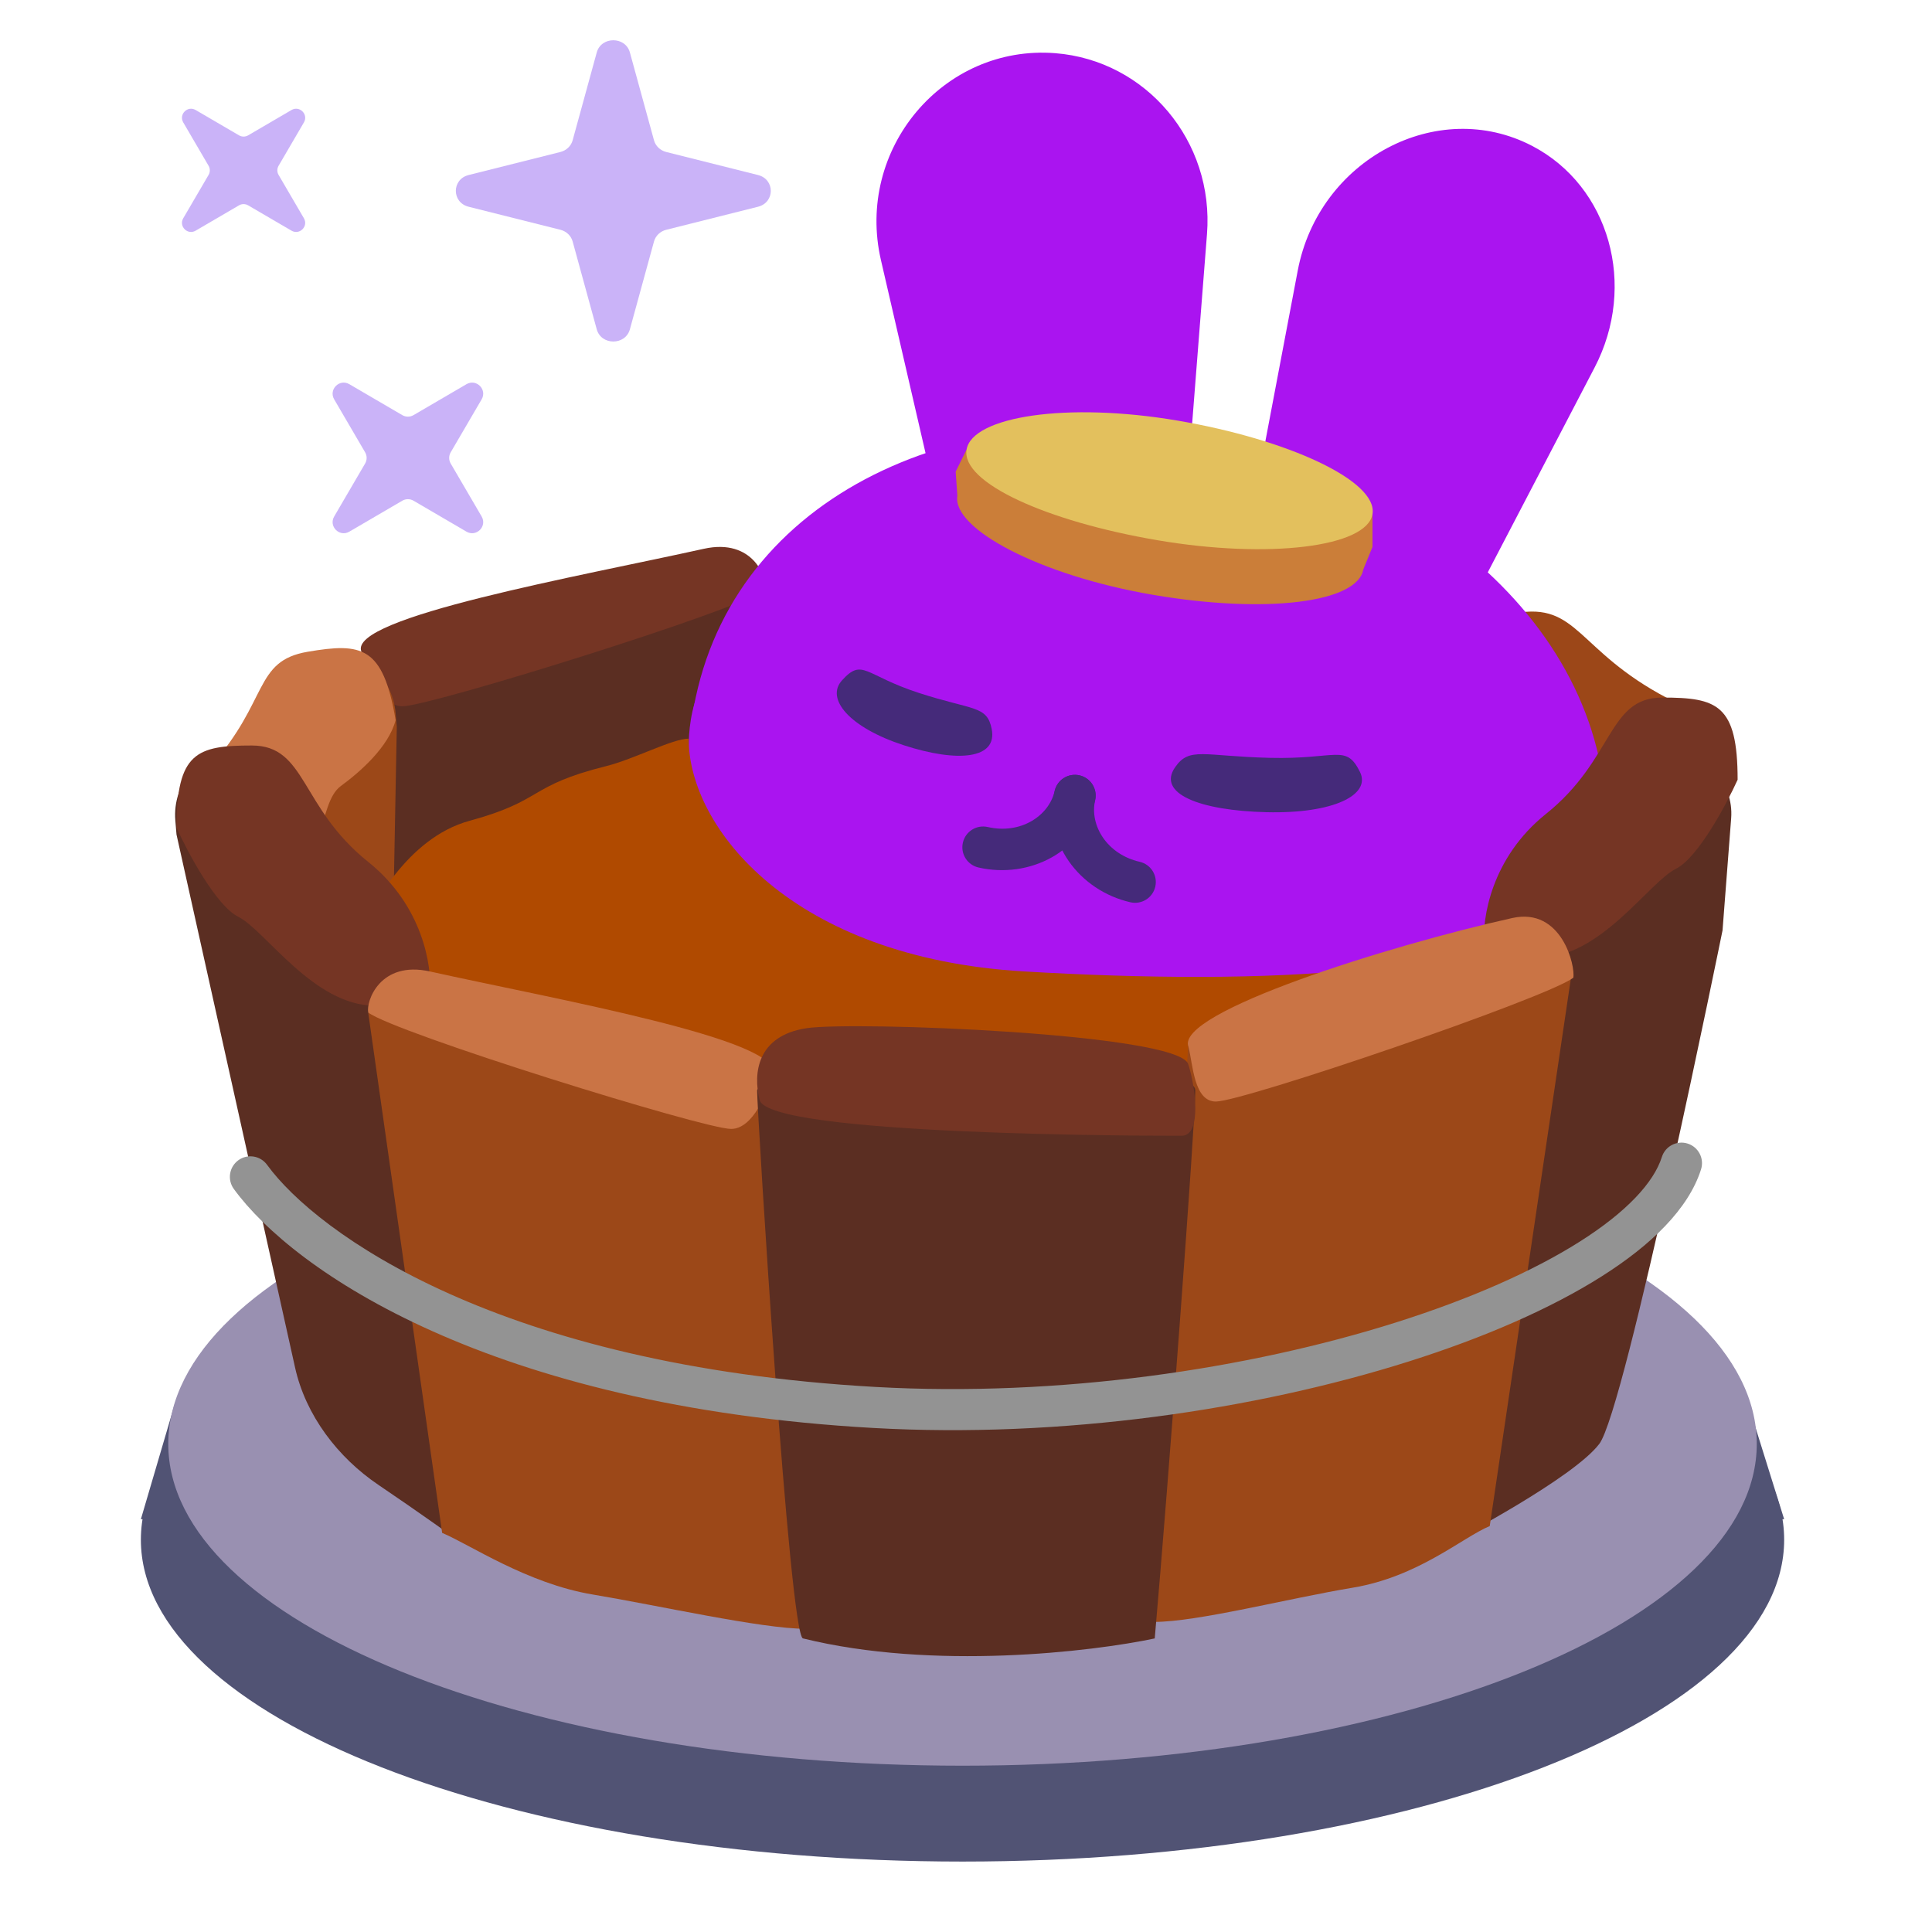
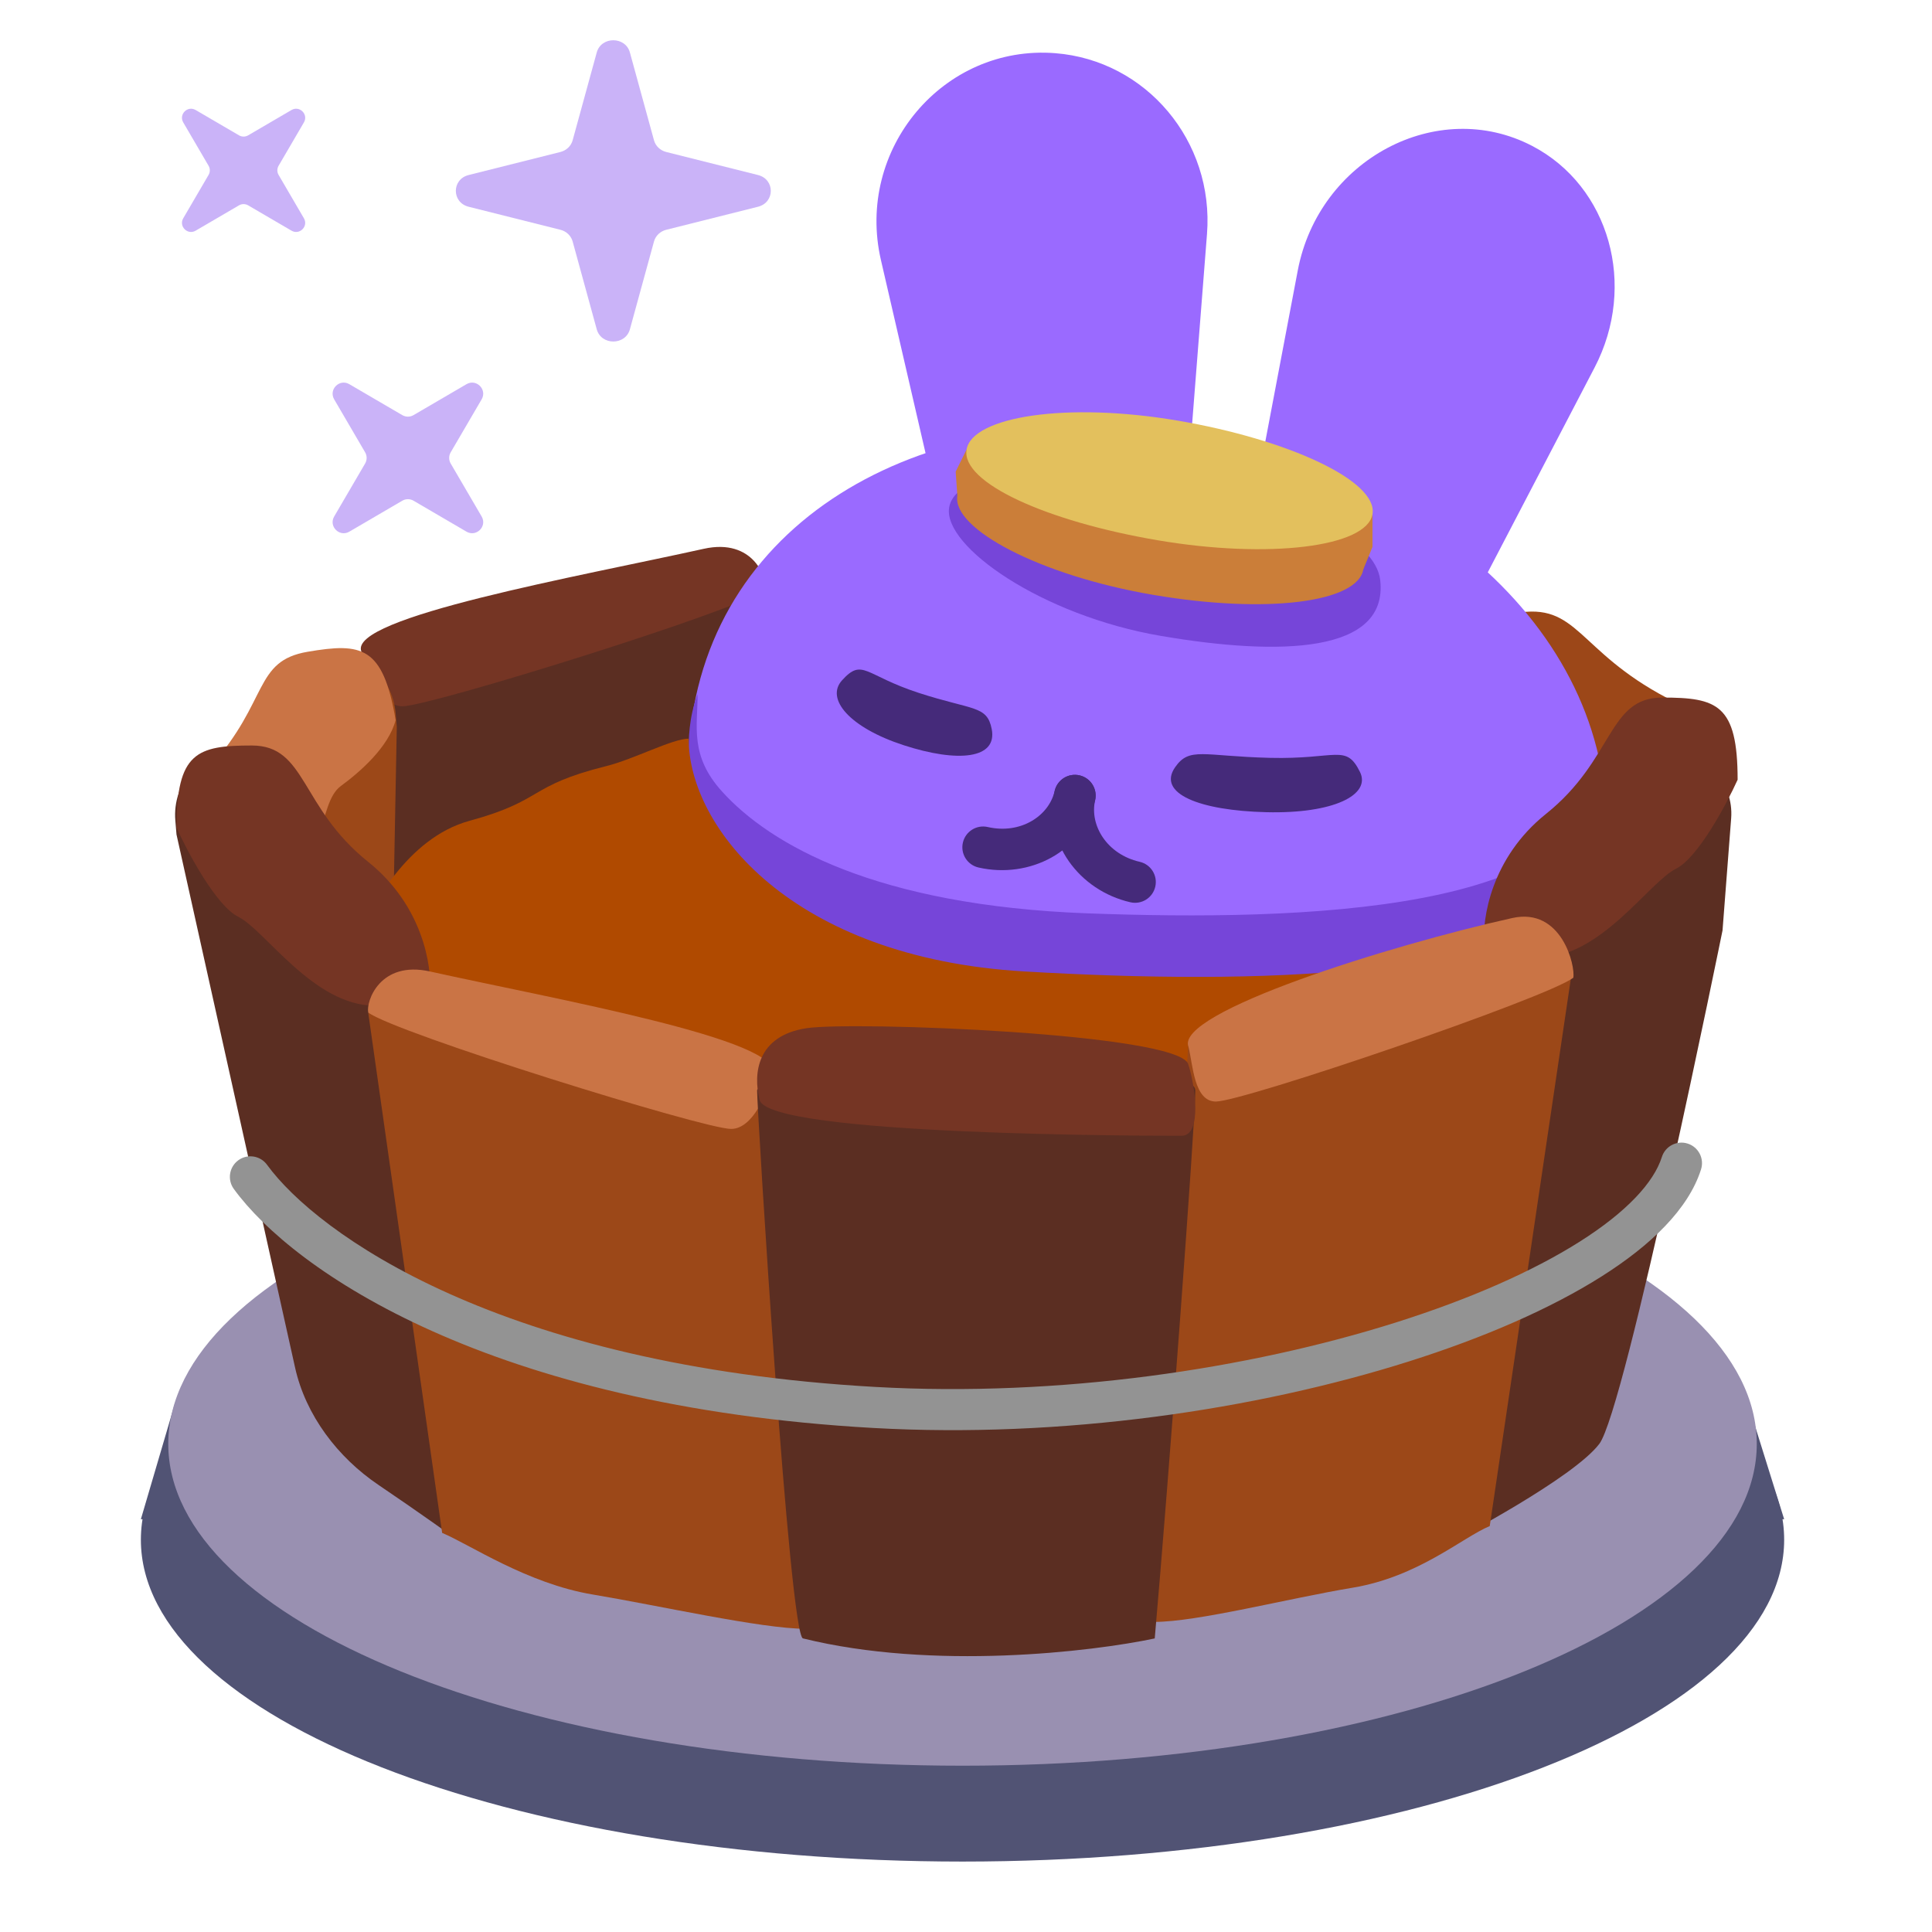
<svg xmlns="http://www.w3.org/2000/svg" width="192" height="192" fill="none" viewBox="0 0 192 192">
  <path fill="#515374" d="M177.308 153.019C177.308 170.681 140.75 185 95.654 185C50.558 185 14 170.681 14 153.019C14 135.356 50.558 121.038 95.654 121.038C140.75 121.038 177.308 135.356 177.308 153.019Z" />
  <path fill="#515374" d="M177.308 150.977L173.906 140.09L17.402 139.41L14 150.977H177.308Z" />
  <path fill="#9990B1" d="M174.586 143.492C174.586 161.155 139.247 175.474 95.654 175.474C52.061 175.474 16.722 161.155 16.722 143.492C16.722 125.83 52.061 111.511 95.654 111.511C139.247 111.511 174.586 125.83 174.586 143.492Z" />
  <path fill="#5B2E22" d="M70.615 109.657L76.059 58.623L35.912 64.747L33.19 115.781C37.5 115.781 47.752 115.509 54.284 114.42C60.817 113.331 67.893 110.791 70.615 109.657Z" />
  <path fill="#753524" d="M107.359 109.47L112.803 58.436L72.656 64.56L69.935 115.594C74.244 115.594 84.496 115.322 91.028 114.233C97.561 113.144 104.638 110.604 107.359 109.47Z" />
  <path fill="#753524" d="M69.935 54.54C74.872 53.443 76.285 57.489 76.058 58.623C73.337 60.664 42.717 70.191 39.995 70.191C37.817 70.191 36.365 66.562 35.912 64.747C34.551 61.345 57.687 57.262 69.935 54.54Z" />
  <path fill="#6D2310" d="M77.18 59.969C72.151 60.506 72.103 64.792 72.68 65.794C75.912 66.859 107.971 66.109 110.55 65.24C112.614 64.545 112.83 60.642 112.681 58.778C112.884 55.119 89.656 58.638 77.18 59.969Z" />
  <path fill="#9C4818" d="M38.193 138.02L39.433 72.239L39.315 70.851C38.997 67.131 35.685 64.399 31.973 64.794C29.469 65.061 27.329 66.716 26.442 69.073L24.561 74.077L22.264 80.466C21.84 81.648 21.623 82.894 21.622 84.149L21.622 89.737C24.603 115.511 31.829 137.368 31.829 137.368C31.829 137.368 35.7 139.594 38.193 138.02Z" />
  <path fill="#9C4818" d="M149.409 137.135L148.169 71.354L148.288 69.966C148.606 66.246 151.917 63.514 155.63 63.909C158.134 64.175 160.274 65.831 161.16 68.188L163.041 73.192L165.338 79.581C165.763 80.763 165.98 82.009 165.98 83.264L165.98 88.852C162.999 114.626 155.773 136.483 155.773 136.483C155.773 136.483 151.903 138.709 149.409 137.135Z" />
  <path fill="#CA7445" d="M33.871 78.115C35.835 76.677 38.619 74.218 39.319 71.568C38.065 64.189 35.938 63.86 30.572 64.772C25.205 65.685 26.738 69.621 20.942 76.128C16.976 80.581 20.01 88.774 26.684 87.639C32.722 86.613 31.416 79.913 33.871 78.115Z" />
  <path fill="#9C4718" d="M152.201 76.625C149.467 75.854 145.424 74.308 143.603 71.732C142.065 63.286 144.279 62.09 150.555 60.946C156.832 59.803 156.7 64.65 165.665 69.362C171.8 72.587 171.7 82.614 163.893 84.037C156.832 85.323 155.619 77.589 152.201 76.625Z" />
-   <path fill="#AA14F0" d="M87.548 25.855C84.997 14.815 93.753 4.415 104.864 5.285C113.918 5.995 120.672 14.043 119.95 23.262L117.465 54.97C116.958 61.448 111.389 66.295 105.027 65.797C100.021 65.405 95.846 61.765 94.697 56.792L87.548 25.855Z" />
-   <path fill="#AA14F0" d="M128.969 26.887C131.063 15.849 142.844 9.587 152.269 14.503C159.948 18.508 162.723 28.37 158.467 36.529L143.83 64.594C140.839 70.328 134.04 72.695 128.644 69.88C124.398 67.666 122.158 62.791 123.101 57.819L128.969 26.887Z" />
-   <path fill="#AA14F0" d="M69.14 69.308C64.686 90.131 81.728 108.71 106.518 114.012C131.308 119.314 154.459 109.332 158.913 88.509C163.367 67.686 146.325 49.107 121.535 43.805C96.745 38.503 73.594 48.484 69.14 69.308Z" />
-   <path fill="#AA14F0" d="M68.436 74.767C68.436 73.524 68.436 71.365 69.328 68.963C69.328 72.194 68.521 75.084 71.751 78.654C76.553 83.963 87.094 89.99 108.092 90.768C129.089 91.546 158.936 90.768 158.936 76.128C164.589 97.125 155.739 93.998 143.625 95.613C111.815 99.855 91.04 95.504 80.634 93.988C70.228 92.471 68.436 80.075 68.436 74.767Z" />
+   <path fill="#9A6AFF" d="M87.548 25.855C84.997 14.815 93.753 4.415 104.864 5.285C113.918 5.995 120.672 14.043 119.95 23.262L117.465 54.97C116.958 61.448 111.389 66.295 105.027 65.797C100.021 65.405 95.846 61.765 94.697 56.792L87.548 25.855Z" />
+   <path fill="#9A6AFF" d="M128.969 26.887C131.063 15.849 142.844 9.587 152.269 14.503C159.948 18.508 162.723 28.37 158.467 36.529L143.83 64.594C140.839 70.328 134.04 72.695 128.644 69.88C124.398 67.666 122.158 62.791 123.101 57.819L128.969 26.887Z" />
+   <path fill="#9A6AFF" d="M69.14 69.308C64.686 90.131 81.728 108.71 106.518 114.012C131.308 119.314 154.459 109.332 158.913 88.509C163.367 67.686 146.325 49.107 121.535 43.805C96.745 38.503 73.594 48.484 69.14 69.308Z" />
+   <path fill="#7645D9" d="M68.436 74.767C68.436 73.524 68.436 71.365 69.328 68.963C69.328 72.194 68.521 75.084 71.751 78.654C76.553 83.963 87.094 89.99 108.092 90.768C129.089 91.546 158.936 90.768 158.936 76.128C164.589 97.125 155.739 93.998 143.625 95.613C111.815 99.855 91.04 95.504 80.634 93.988C70.228 92.471 68.436 80.075 68.436 74.767Z" />
  <path fill="#452A7A" d="M126.205 75.314C132.864 75.478 133.746 73.89 135.147 76.703C136.289 78.996 132.517 80.88 125.859 80.716C119.201 80.553 114.969 78.863 116.779 76.251C118.208 74.189 119.547 75.15 126.205 75.314Z" />
  <path fill="#452A7A" d="M91.306 68.859C85.915 67.106 85.731 65.354 83.682 67.608C82.012 69.447 84.416 72.306 89.807 74.059C95.198 75.812 99.146 75.428 98.554 72.443C98.087 70.087 96.698 70.611 91.306 68.859Z" />
  <path fill="#452A7A" fill-rule="evenodd" d="M107.282 77.054C106.171 76.799 105.065 77.494 104.811 78.604C103.648 83.682 107.244 88.501 112.34 89.667C113.451 89.922 114.557 89.227 114.811 88.117C115.066 87.006 114.371 85.899 113.261 85.645C110.017 84.903 108.26 82.029 108.833 79.525C109.087 78.415 108.393 77.308 107.282 77.054Z" clip-rule="evenodd" />
  <path fill="#452A7A" fill-rule="evenodd" d="M107.282 77.053C106.172 76.799 105.065 77.493 104.811 78.604C104.238 81.108 101.405 82.931 98.162 82.189C97.051 81.934 95.944 82.629 95.69 83.739C95.436 84.85 96.13 85.957 97.241 86.211C102.336 87.377 107.671 84.602 108.833 79.525C109.087 78.414 108.393 77.308 107.282 77.053Z" clip-rule="evenodd" />
-   <path fill="#AA14F0" d="M137.165 57.657C137.972 64.925 127.235 65.219 115.387 63.199C103.539 61.18 93.672 54.273 94.327 50.427C94.983 46.581 105.212 45.613 117.06 47.633C128.908 49.653 136.716 53.619 137.165 57.657Z" />
+   <path fill="#7645D9" d="M137.165 57.657C137.972 64.925 127.235 65.219 115.387 63.199C103.539 61.18 93.672 54.273 94.327 50.427C94.983 46.581 105.212 45.613 117.06 47.633C128.908 49.653 136.716 53.619 137.165 57.657Z" />
  <path fill="#CB7E39" d="M135.481 56.593C134.921 59.875 125.872 61.036 114.612 59.117C103.352 57.198 94.582 52.541 95.141 49.259C95.701 45.977 105.378 45.314 116.638 47.233C127.897 49.153 136.04 53.312 135.481 56.593Z" />
  <path fill="#CB7E39" d="M136.397 51.093L96.058 44.675L94.973 46.868L95.141 49.259L135.48 56.593L136.397 54.353V51.093Z" />
  <path fill="#E3C05D" d="M136.397 51.093C135.838 54.374 126.055 55.567 115.014 53.685C103.973 51.803 95.499 47.957 96.058 44.675C96.617 41.394 105.998 39.919 117.04 41.801C128.081 43.683 136.956 47.811 136.397 51.093Z" />
  <path fill="#B04A00" d="M46.662 81.571C40.338 83.296 36.908 90.417 35.774 92.459C52.786 110.15 82.725 114.233 124.233 114.914C165.741 115.594 169.686 89.056 154.035 88.376C151.313 97.222 124.914 97.902 101.778 96.541C78.643 95.18 68.436 82.252 68.436 73.406C66.848 73.406 62.992 75.447 60.271 76.128C52.349 78.108 54.147 79.53 46.662 81.571Z" />
  <path fill="#000" d="M76.059 111.511L79.461 158.462L57.686 155.741L45.438 152.338L36.592 100.624L76.059 111.511Z" />
  <path fill="#5B2E22" d="M29.325 135.912L17.54 82.932L17.424 81.544C17.114 77.824 19.921 74.576 23.647 74.343C26.16 74.186 28.547 75.459 29.816 77.635L32.51 82.252L39.451 89.727C40.7 91.073 41.589 92.713 42.035 94.494L42.717 97.222C44.098 123.131 45.438 153.019 45.438 153.019C45.438 153.019 41.467 150.171 37.613 147.57C33.577 144.845 30.382 140.665 29.325 135.912Z" />
  <path fill="#5B2E22" d="M158.936 143.492C161.52 140.09 171.184 92.459 171.184 92.459L172.041 81.32C172.313 77.785 169.518 74.767 165.972 74.767C163.807 74.767 161.805 75.917 160.714 77.787L157.713 82.932L151.467 88.609C149.692 90.223 148.499 92.378 148.075 94.739L147.506 97.902C146.124 123.811 144.647 153.019 144.647 153.019C144.647 153.019 156.352 146.895 158.936 143.492Z" />
  <path fill="#753524" d="M23.664 91.098C21.486 90.009 18.674 84.747 17.54 82.252C17.54 74.767 19.581 74.087 25.025 74.087C30.468 74.087 29.788 80.21 36.592 85.654C42.036 90.009 42.943 96.088 42.717 98.583C42.943 99.036 42.172 99.944 37.273 99.944C31.149 99.944 26.386 92.459 23.664 91.098Z" />
  <path fill="#753524" d="M166.559 86.335C168.736 85.246 171.549 79.984 172.683 77.489C172.683 70.004 170.641 69.323 165.198 69.323C159.754 69.323 160.435 75.447 153.63 80.891C148.186 85.246 147.279 91.325 147.506 93.82C147.279 94.273 148.05 95.18 152.95 95.18C159.074 95.18 163.837 87.695 166.559 86.335Z" />
  <path fill="#9C4818" d="M43.94 152.338L36.592 100.624L76.739 106.748L80.004 161.865C75.694 161.865 65.442 159.551 58.91 158.462C52.377 157.374 46.661 153.472 43.94 152.338Z" />
  <path fill="#9C4818" d="M148.049 151.658L156.214 96.541L118.109 103.346L114.707 161.184C119.016 161.184 127.907 158.871 134.44 157.782C140.972 156.693 145.327 152.792 148.049 151.658Z" />
  <path fill="#CA7445" d="M42.717 96.541C37.779 95.444 36.366 99.49 36.593 100.624C39.315 102.665 69.935 112.192 72.656 112.192C74.834 112.192 76.286 108.563 76.739 106.748C78.1 103.346 54.965 99.263 42.717 96.541Z" />
  <path fill="#CA7445" d="M150.286 91.233C155.223 90.136 156.579 96.036 156.352 97.17C153.63 99.211 123.552 109.47 120.831 109.47C118.653 109.47 118.563 105.841 118.109 104.026C116.748 100.624 138.038 93.955 150.286 91.233Z" />
  <path fill="#5B2E22" d="M79.809 162.826C92.713 166.014 108.484 164.155 114.757 162.826C116.101 147.552 118.789 111.556 118.789 108.368C118.789 104.384 75.24 106.376 75.24 108.368C75.24 110.361 78.465 162.826 79.809 162.826Z" />
  <path fill="#753524" d="M80.144 102.182C75.247 102.931 74.82 106.653 75.486 109.309C76.379 112.872 114.742 112.872 117.415 112.872H117.416C119.546 112.872 118.724 107.688 118.081 105.745C117.073 102.699 84.803 101.469 80.144 102.182Z" />
  <path fill="#939393" fill-rule="evenodd" d="M167.716 113.647C168.791 113.987 169.388 115.134 169.048 116.209C167.803 120.152 164.072 123.747 159.149 126.86C154.141 130.027 147.543 132.918 139.978 135.309C124.845 140.094 105.565 142.967 86.772 141.909C48.731 139.768 29.167 126.31 23.236 118.156C22.573 117.244 22.775 115.967 23.686 115.304C24.598 114.641 25.875 114.842 26.538 115.754C31.495 122.569 49.677 135.732 87.001 137.833C105.274 138.861 124.059 136.06 138.747 131.417C146.093 129.094 152.343 126.333 156.967 123.409C161.675 120.433 164.359 117.5 165.155 114.979C165.494 113.904 166.641 113.308 167.716 113.647Z" clip-rule="evenodd" />
  <path fill="#CAB3F8" d="M46.358 38.18C47.337 37.608 48.437 38.708 47.865 39.687L44.789 44.952C44.589 45.295 44.589 45.72 44.789 46.063L47.865 51.328C48.437 52.307 47.337 53.407 46.358 52.835L41.093 49.759C40.75 49.559 40.325 49.559 39.982 49.759L34.717 52.835C33.738 53.407 32.638 52.307 33.21 51.328L36.286 46.063C36.486 45.72 36.486 45.295 36.286 44.952L33.21 39.687C32.638 38.708 33.738 37.608 34.717 38.18L39.982 41.256C40.325 41.456 40.75 41.456 41.093 41.256L46.358 38.18Z" />
  <path fill="#CAB3F8" d="M28.969 10.933C29.77 10.465 30.67 11.366 30.202 12.166L27.686 16.474C27.521 16.755 27.521 17.102 27.686 17.383L30.202 21.691C30.67 22.492 29.77 23.392 28.969 22.924L24.661 20.407C24.381 20.243 24.033 20.243 23.752 20.407L19.444 22.924C18.644 23.392 17.744 22.492 18.211 21.691L20.728 17.383C20.892 17.102 20.892 16.755 20.728 16.474L18.211 12.166C17.744 11.366 18.644 10.465 19.444 10.933L23.752 13.45C24.033 13.614 24.381 13.614 24.661 13.45L28.969 10.933Z" />
  <path fill="#CAB3F8" d="M59.303 5.216C59.748 3.595 62.154 3.595 62.599 5.216L64.993 13.941C65.149 14.51 65.614 14.954 66.208 15.104L75.33 17.394C77.025 17.819 77.025 20.121 75.33 20.546L66.208 22.836C65.614 22.985 65.149 23.43 64.993 23.999L62.599 32.724C62.154 34.345 59.748 34.345 59.303 32.724L56.909 23.999C56.753 23.43 56.288 22.985 55.694 22.836L46.572 20.546C44.877 20.121 44.877 17.819 46.572 17.394L55.694 15.104C56.288 14.954 56.753 14.51 56.909 13.941L59.303 5.216Z" />
</svg>
